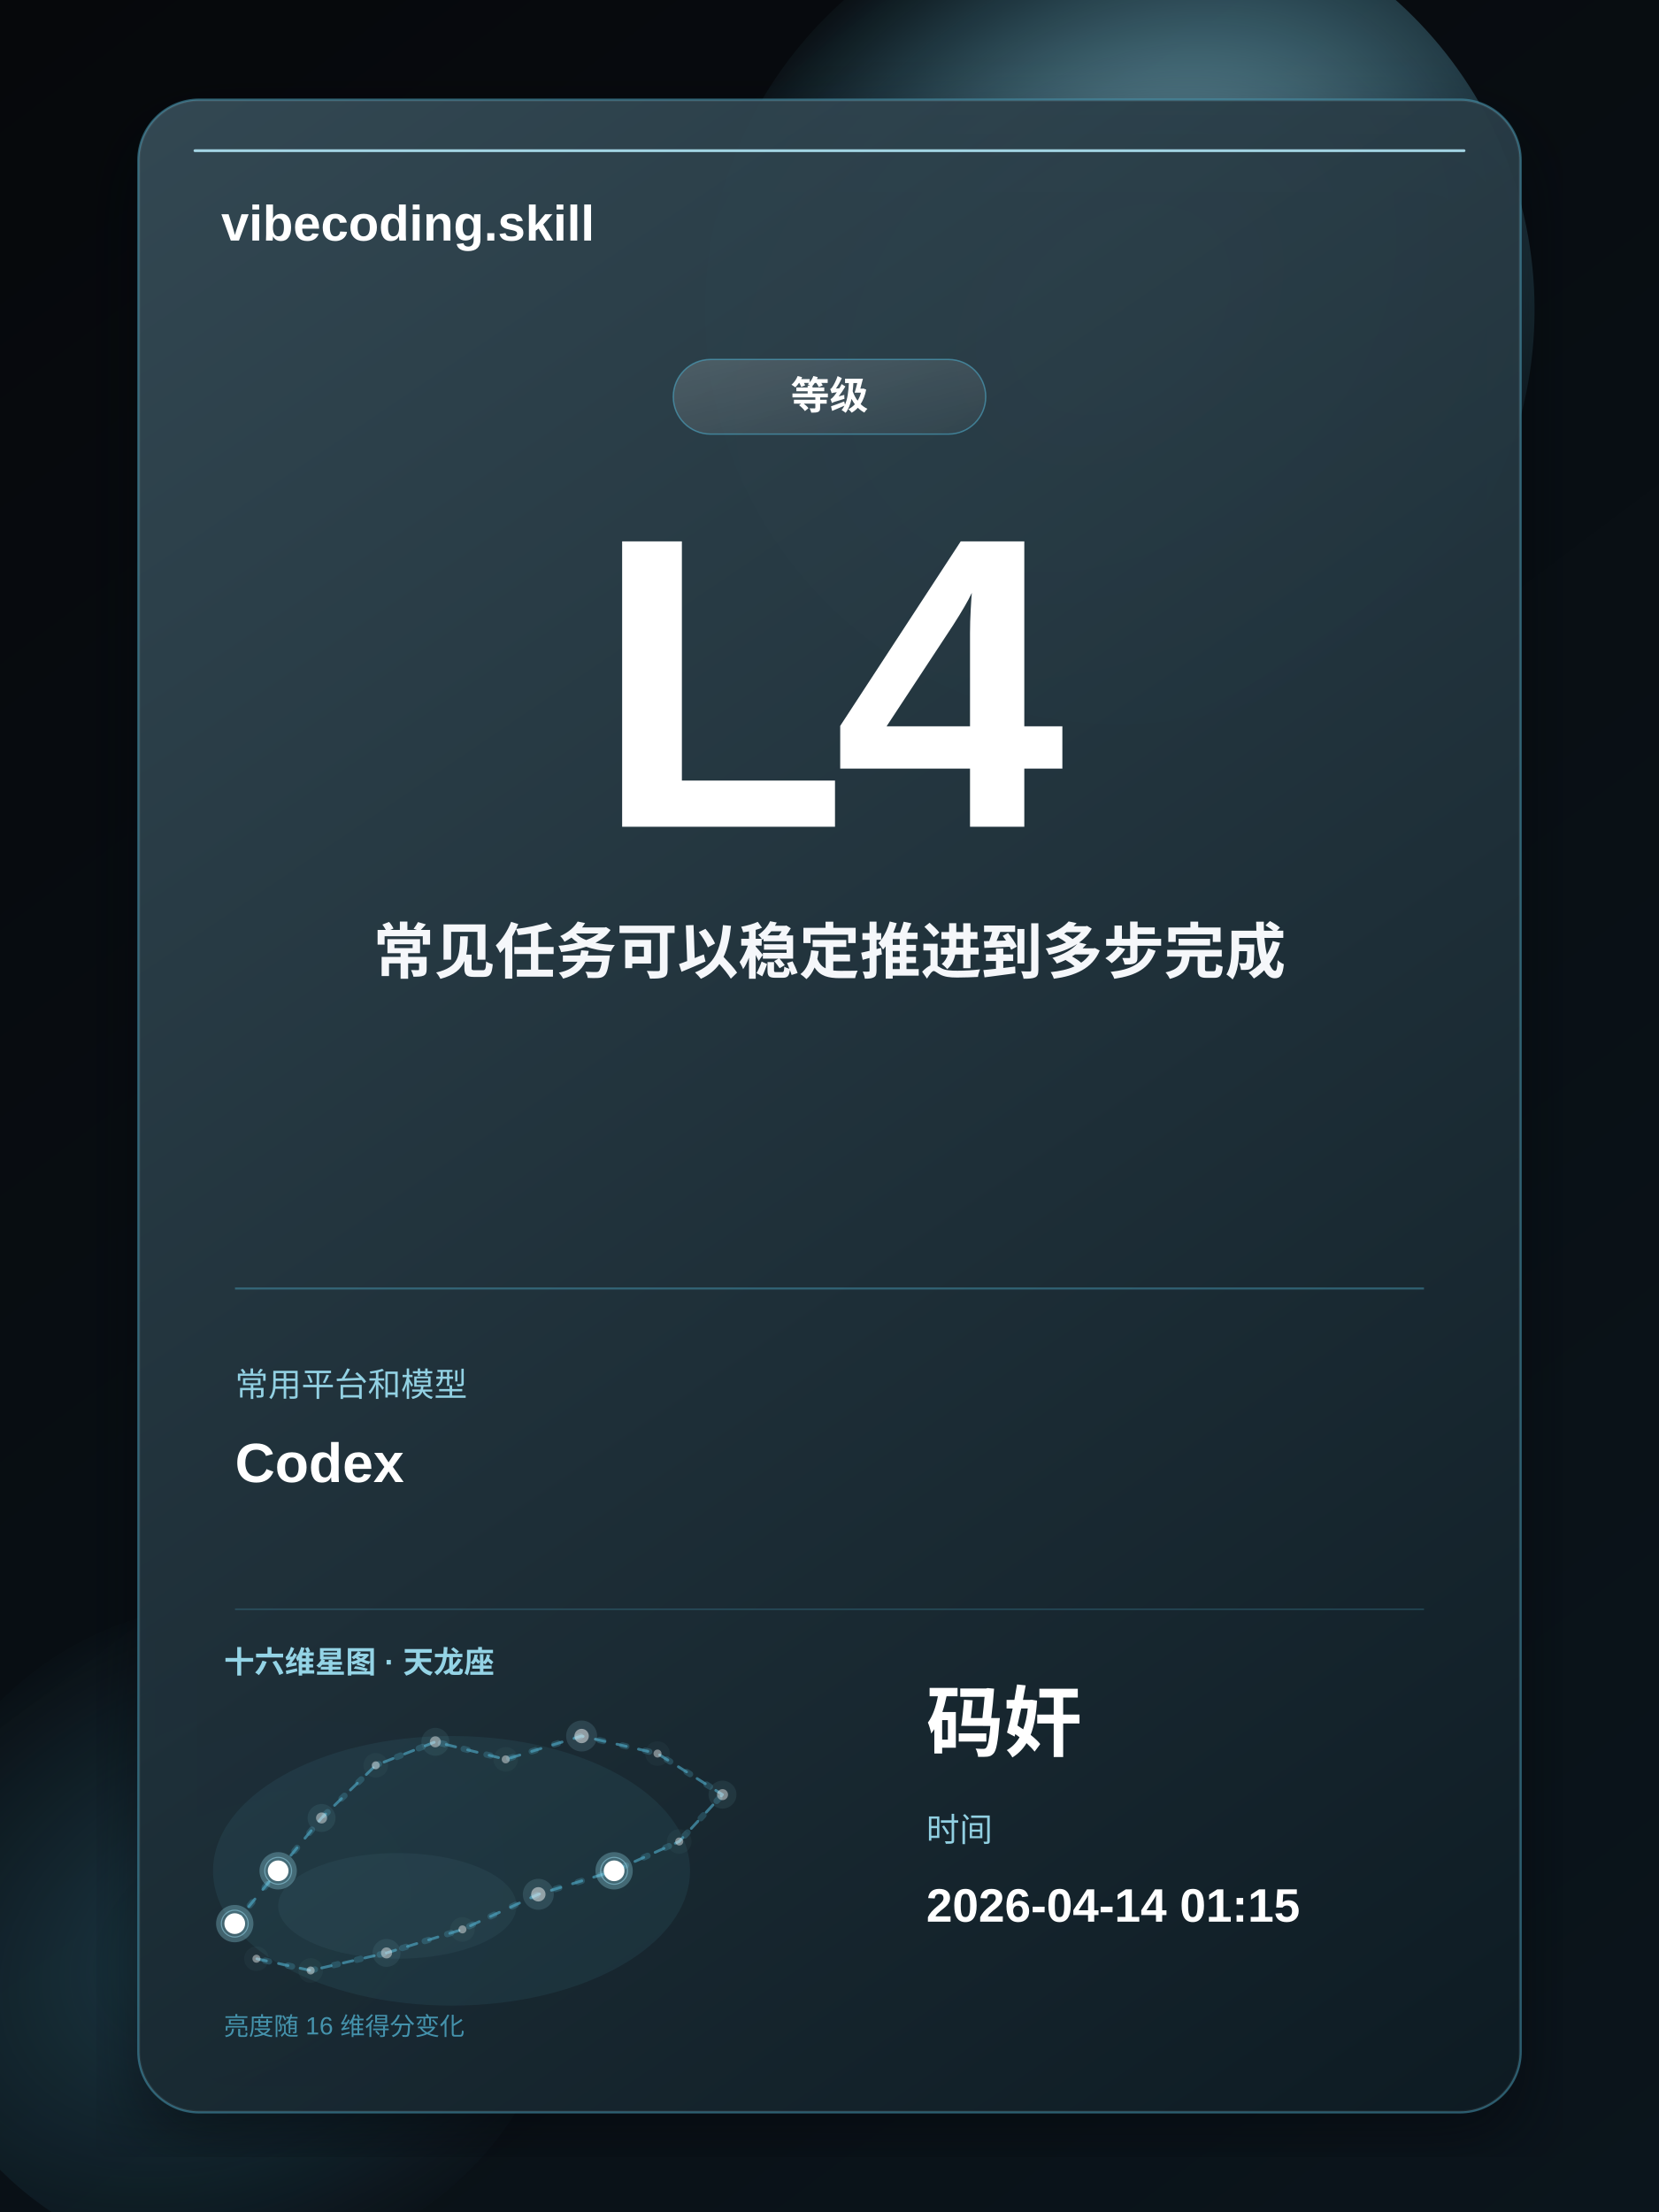
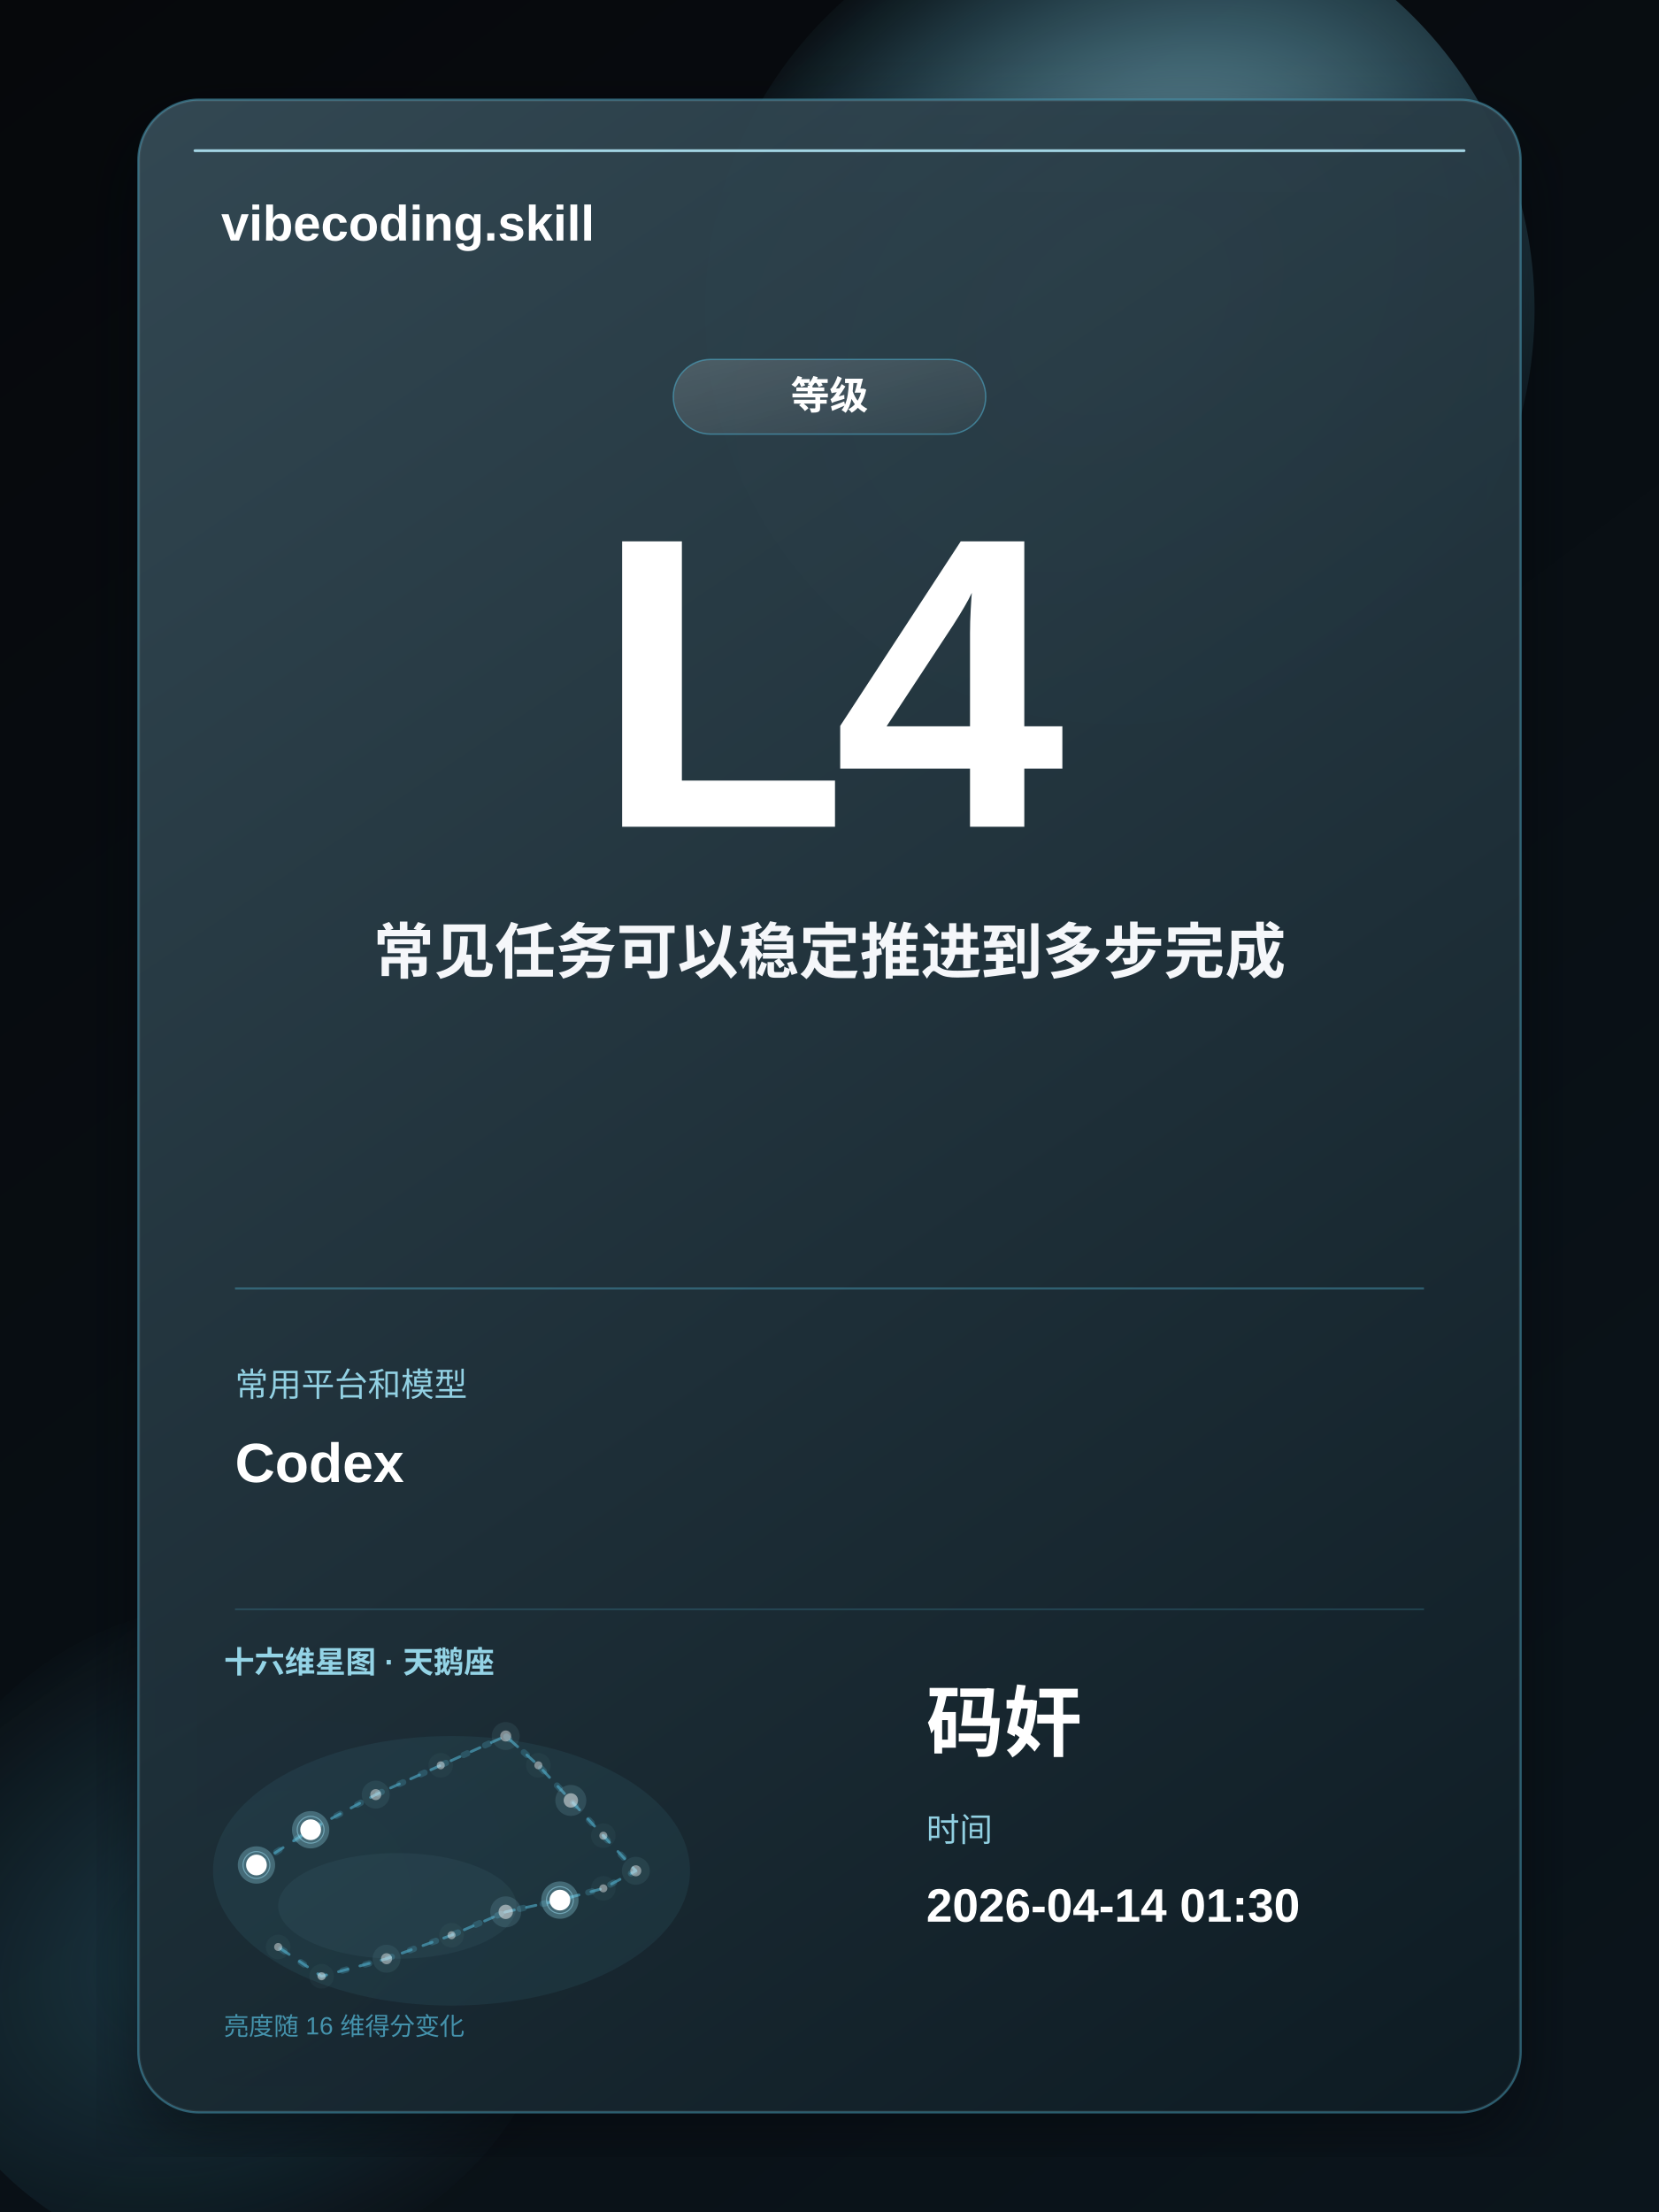
<svg xmlns="http://www.w3.org/2000/svg" width="1200" height="1600" viewBox="0 0 1200 1600" fill="none">
  <defs>
    <linearGradient id="bg" x1="0" y1="0" x2="1200" y2="1600" gradientUnits="userSpaceOnUse">
      <stop stop-color="#06080B" />
      <stop offset="1" stop-color="#0B151C" />
    </linearGradient>
    <radialGradient id="aura" cx="0" cy="0" r="1" gradientUnits="userSpaceOnUse" gradientTransform="translate(810 224) rotate(140) scale(418 312)">
      <stop stop-color="#B6E9F7" stop-opacity="0.88" />
      <stop offset="1" stop-color="#59BFE0" stop-opacity="0" />
    </radialGradient>
    <radialGradient id="auraBottom" cx="0" cy="0" r="1" gradientUnits="userSpaceOnUse" gradientTransform="translate(170 1400) rotate(-28) scale(356 248)">
      <stop stop-color="#59BFE0" stop-opacity="0.24" />
      <stop offset="1" stop-color="#59BFE0" stop-opacity="0" />
    </radialGradient>
    <linearGradient id="panel" x1="122" y1="86" x2="1082" y2="1506" gradientUnits="userSpaceOnUse">
      <stop stop-color="#344A55" stop-opacity="0.96" />
      <stop offset="1" stop-color="#0E1C24" stop-opacity="0.98" />
    </linearGradient>
    <linearGradient id="glass" x1="0" y1="0" x2="1" y2="1">
      <stop stop-color="#FFFFFF" stop-opacity="0.16" />
      <stop offset="1" stop-color="#FFFFFF" stop-opacity="0.04" />
    </linearGradient>
    <filter id="shadow" x="70" y="42" width="1060" height="1518" filterUnits="userSpaceOnUse" color-interpolation-filters="sRGB">
      <feFlood flood-opacity="0" result="BackgroundImageFix" />
      <feColorMatrix in="SourceAlpha" type="matrix" values="0 0 0 0 0 0 0 0 0 0 0 0 0 0 0 0 0 0 127 0" result="hardAlpha" />
      <feOffset dy="24" />
      <feGaussianBlur stdDeviation="26" />
      <feColorMatrix type="matrix" values="0 0 0 0 0.01 0 0 0 0 0.02 0 0 0 0 0.04 0 0 0 0.52 0" />
      <feBlend mode="normal" in2="BackgroundImageFix" result="effect1_dropShadow_0_1" />
      <feBlend mode="normal" in="SourceGraphic" in2="effect1_dropShadow_0_1" result="shape" />
    </filter>
  </defs>
  <rect width="1200" height="1600" fill="url(#bg)" />
  <circle cx="810" cy="224" r="300" fill="url(#aura)" />
  <circle cx="170" cy="1400" r="240" fill="url(#auraBottom)" />
  <g filter="url(#shadow)">
    <rect x="100" y="72" width="1000" height="1456" rx="44" fill="url(#panel)" stroke="rgba(78,169,199,0.48)" stroke-width="1.5" />
    <rect x="101" y="73" width="998" height="1454" rx="43" stroke="rgba(255,255,255,0.06)" />
  </g>
  <rect x="140" y="108" width="920" height="2" rx="1" fill="#B2E8F7" fill-opacity="0.88" />
  <text x="160" y="174" fill="#FFFFFF" font-size="36" font-family="SF Pro Display, PingFang SC, Helvetica Neue, Arial, sans-serif" font-weight="700">vibecoding.skill</text>
  <g>
    <rect x="487" y="260" width="226" height="54" rx="27" fill="url(#glass)" stroke="rgba(78,169,199,0.60)" />
    <text x="600" y="296" fill="#FFFFFF" font-size="28" text-anchor="middle" font-family="SF Pro Text, PingFang SC, Helvetica Neue, Arial, sans-serif" font-weight="600">等级</text>
  </g>
  <text x="600" y="598" fill="#FFFFFF" font-size="300" text-anchor="middle" font-family="SF Pro Display, PingFang SC, Helvetica Neue, Arial, sans-serif" font-weight="700" letter-spacing="-10">L4</text>
  <text x="600" y="704" fill="#F5F7FA" font-size="44" text-anchor="middle" font-family="SF Pro Text, PingFang SC, Helvetica Neue, Arial, sans-serif" font-weight="600">
    <tspan x="600" dy="0">常见任务可以稳定推进到多步完成</tspan>
  </text>
  <line x1="170" y1="932" x2="1030" y2="932" stroke="rgba(78,169,199,0.42)" stroke-width="1.5" />
  <text x="170" y="1010" fill="rgba(159,226,245,0.90)" font-size="24" font-family="SF Pro Text, PingFang SC, Helvetica Neue, Arial, sans-serif" font-weight="500">常用平台和模型</text>
  <text x="170" y="1072" fill="#FFFFFF" font-size="40" font-family="SF Pro Display, PingFang SC, Helvetica Neue, Arial, sans-serif" font-weight="650">Codex</text>
  <line x1="170" y1="1164" x2="1030" y2="1164" stroke="rgba(78,169,199,0.28)" />
-   <text x="162" y="1210" fill="rgba(159,226,245,0.92)" font-size="22" font-family="SF Pro Text, PingFang SC, Helvetica Neue, Arial, sans-serif" font-weight="600">十六维星图 · 天龙座</text>
+   <text x="162" y="1210" fill="rgba(159,226,245,0.92)" font-size="22" font-family="SF Pro Text, PingFang SC, Helvetica Neue, Arial, sans-serif" font-weight="600">十六维星图 · 天鹅座</text>
  <ellipse cx="326.6" cy="1353.2" rx="172.5" ry="97.5" fill="rgba(89,191,224,0.08)" />
  <ellipse cx="287.4" cy="1378.6" rx="86.2" ry="38.2" fill="rgba(159,226,245,0.05)" />
-   <polyline points="169.8,1391.4 201.2,1353.2 232.6,1315.0 271.8,1276.9 314.9,1259.9 365.8,1272.6 420.7,1255.7 475.6,1268.4 522.6,1298.1 491.3,1332.0 444.2,1353.2 389.4,1370.2 334.5,1395.6 279.6,1412.6 224.7,1425.3 185.5,1416.8" fill="none" stroke="rgba(89,191,224,0.22)" stroke-width="4.5" stroke-linecap="round" stroke-linejoin="round" stroke-dasharray="3 14" />
-   <polyline points="169.8,1391.4 201.2,1353.2 232.6,1315.0 271.8,1276.9 314.9,1259.9 365.8,1272.6 420.7,1255.7 475.6,1268.4 522.6,1298.1 491.3,1332.0 444.2,1353.2 389.4,1370.2 334.5,1395.6 279.6,1412.6 224.7,1425.3 185.5,1416.8" fill="none" stroke="rgba(78,169,199,0.64)" stroke-width="2" stroke-linecap="round" stroke-linejoin="round" stroke-dasharray="7 9" />
-   <circle cx="169.8" cy="1391.4" r="13.5" fill="rgba(159,226,245,0.30)" />
-   <circle cx="169.8" cy="1391.4" r="9.7" fill="none" stroke="rgba(159,226,245,0.48)" stroke-width="0.8" />
-   <circle cx="169.8" cy="1391.4" r="7.5" fill="rgba(255,255,255,1.00)" />
-   <circle cx="201.2" cy="1353.2" r="13.5" fill="rgba(159,226,245,0.30)" />
-   <circle cx="201.2" cy="1353.2" r="9.7" fill="none" stroke="rgba(159,226,245,0.48)" stroke-width="0.8" />
-   <circle cx="201.2" cy="1353.2" r="7.5" fill="rgba(255,255,255,1.00)" />
-   <circle cx="232.6" cy="1315.0" r="10.1" fill="rgba(159,226,245,0.08)" />
-   <circle cx="232.6" cy="1315.0" r="4.0" fill="rgba(255,255,255,0.42)" />
-   <circle cx="271.8" cy="1276.9" r="8.9" fill="rgba(159,226,245,0.04)" />
-   <circle cx="271.8" cy="1276.9" r="2.9" fill="rgba(255,255,255,0.42)" />
-   <circle cx="314.9" cy="1259.9" r="10.1" fill="rgba(159,226,245,0.08)" />
-   <circle cx="314.9" cy="1259.9" r="4.0" fill="rgba(255,255,255,0.42)" />
-   <circle cx="365.8" cy="1272.6" r="8.9" fill="rgba(159,226,245,0.04)" />
-   <circle cx="365.8" cy="1272.6" r="2.9" fill="rgba(255,255,255,0.42)" />
-   <circle cx="420.7" cy="1255.7" r="11.2" fill="rgba(159,226,245,0.14)" />
-   <circle cx="420.7" cy="1255.7" r="5.2" fill="rgba(255,255,255,0.48)" />
-   <circle cx="475.6" cy="1268.4" r="8.9" fill="rgba(159,226,245,0.04)" />
-   <circle cx="475.6" cy="1268.4" r="2.9" fill="rgba(255,255,255,0.42)" />
-   <circle cx="522.6" cy="1298.1" r="10.1" fill="rgba(159,226,245,0.08)" />
-   <circle cx="522.6" cy="1298.1" r="4.0" fill="rgba(255,255,255,0.42)" />
-   <circle cx="491.3" cy="1332.0" r="8.9" fill="rgba(159,226,245,0.04)" />
-   <circle cx="491.3" cy="1332.0" r="2.9" fill="rgba(255,255,255,0.42)" />
-   <circle cx="444.2" cy="1353.2" r="13.5" fill="rgba(159,226,245,0.30)" />
-   <circle cx="444.2" cy="1353.2" r="9.7" fill="none" stroke="rgba(159,226,245,0.48)" stroke-width="0.8" />
-   <circle cx="444.2" cy="1353.2" r="7.5" fill="rgba(255,255,255,1.00)" />
-   <circle cx="389.4" cy="1370.2" r="11.2" fill="rgba(159,226,245,0.14)" />
-   <circle cx="389.4" cy="1370.2" r="5.2" fill="rgba(255,255,255,0.48)" />
-   <circle cx="334.5" cy="1395.6" r="8.9" fill="rgba(159,226,245,0.04)" />
-   <circle cx="334.5" cy="1395.6" r="2.9" fill="rgba(255,255,255,0.42)" />
-   <circle cx="279.6" cy="1412.6" r="10.1" fill="rgba(159,226,245,0.08)" />
-   <circle cx="279.6" cy="1412.6" r="4.0" fill="rgba(255,255,255,0.42)" />
-   <circle cx="224.7" cy="1425.3" r="8.9" fill="rgba(159,226,245,0.04)" />
-   <circle cx="224.7" cy="1425.3" r="2.9" fill="rgba(255,255,255,0.42)" />
-   <circle cx="185.5" cy="1416.8" r="8.9" fill="rgba(159,226,245,0.04)" />
-   <circle cx="185.5" cy="1416.8" r="2.9" fill="rgba(255,255,255,0.42)" />
+   <polyline points="185.5,1349.0 224.7,1323.5 271.8,1298.1 318.8,1276.9 365.8,1255.7 389.4,1276.9 412.9,1302.3 436.4,1327.8 459.9,1353.2 436.4,1365.9 405.0,1374.4 365.8,1382.9 326.6,1399.8 279.6,1416.8 232.6,1429.5 201.2,1408.3" fill="none" stroke="rgba(89,191,224,0.22)" stroke-width="4.5" stroke-linecap="round" stroke-linejoin="round" stroke-dasharray="3 14" />
+   <polyline points="185.5,1349.0 224.7,1323.5 271.8,1298.1 318.8,1276.9 365.8,1255.7 389.4,1276.9 412.9,1302.3 436.4,1327.8 459.9,1353.2 436.4,1365.9 405.0,1374.4 365.8,1382.9 326.6,1399.8 279.6,1416.8 232.6,1429.5 201.2,1408.3" fill="none" stroke="rgba(78,169,199,0.64)" stroke-width="2" stroke-linecap="round" stroke-linejoin="round" stroke-dasharray="7 9" />
+   <circle cx="185.5" cy="1349.0" r="13.5" fill="rgba(159,226,245,0.30)" />
+   <circle cx="185.5" cy="1349.0" r="9.7" fill="none" stroke="rgba(159,226,245,0.48)" stroke-width="0.8" />
+   <circle cx="185.5" cy="1349.0" r="7.5" fill="rgba(255,255,255,1.00)" />
+   <circle cx="224.7" cy="1323.5" r="13.5" fill="rgba(159,226,245,0.30)" />
+   <circle cx="224.7" cy="1323.5" r="9.7" fill="none" stroke="rgba(159,226,245,0.48)" stroke-width="0.8" />
+   <circle cx="224.7" cy="1323.5" r="7.5" fill="rgba(255,255,255,1.00)" />
+   <circle cx="271.8" cy="1298.1" r="10.1" fill="rgba(159,226,245,0.08)" />
+   <circle cx="271.8" cy="1298.1" r="4.0" fill="rgba(255,255,255,0.42)" />
+   <circle cx="318.8" cy="1276.9" r="8.9" fill="rgba(159,226,245,0.04)" />
+   <circle cx="318.8" cy="1276.9" r="2.9" fill="rgba(255,255,255,0.42)" />
+   <circle cx="365.8" cy="1255.7" r="10.1" fill="rgba(159,226,245,0.08)" />
+   <circle cx="365.8" cy="1255.7" r="4.0" fill="rgba(255,255,255,0.42)" />
+   <circle cx="389.4" cy="1276.9" r="8.9" fill="rgba(159,226,245,0.04)" />
+   <circle cx="389.4" cy="1276.9" r="2.9" fill="rgba(255,255,255,0.42)" />
+   <circle cx="412.9" cy="1302.3" r="11.2" fill="rgba(159,226,245,0.14)" />
+   <circle cx="412.9" cy="1302.3" r="5.2" fill="rgba(255,255,255,0.48)" />
+   <circle cx="436.4" cy="1327.8" r="8.9" fill="rgba(159,226,245,0.04)" />
+   <circle cx="436.4" cy="1327.8" r="2.9" fill="rgba(255,255,255,0.42)" />
+   <circle cx="459.9" cy="1353.2" r="10.1" fill="rgba(159,226,245,0.08)" />
+   <circle cx="459.9" cy="1353.2" r="4.0" fill="rgba(255,255,255,0.42)" />
+   <circle cx="436.4" cy="1365.9" r="8.9" fill="rgba(159,226,245,0.04)" />
+   <circle cx="436.4" cy="1365.9" r="2.9" fill="rgba(255,255,255,0.42)" />
+   <circle cx="405.0" cy="1374.4" r="13.5" fill="rgba(159,226,245,0.30)" />
+   <circle cx="405.0" cy="1374.4" r="9.7" fill="none" stroke="rgba(159,226,245,0.48)" stroke-width="0.8" />
+   <circle cx="405.0" cy="1374.4" r="7.5" fill="rgba(255,255,255,1.00)" />
+   <circle cx="365.8" cy="1382.9" r="11.2" fill="rgba(159,226,245,0.14)" />
+   <circle cx="365.8" cy="1382.9" r="5.2" fill="rgba(255,255,255,0.48)" />
+   <circle cx="326.6" cy="1399.8" r="8.9" fill="rgba(159,226,245,0.04)" />
+   <circle cx="326.6" cy="1399.8" r="2.9" fill="rgba(255,255,255,0.42)" />
+   <circle cx="279.6" cy="1416.8" r="10.1" fill="rgba(159,226,245,0.08)" />
+   <circle cx="279.6" cy="1416.8" r="4.0" fill="rgba(255,255,255,0.42)" />
+   <circle cx="232.6" cy="1429.5" r="8.9" fill="rgba(159,226,245,0.04)" />
+   <circle cx="232.6" cy="1429.5" r="2.9" fill="rgba(255,255,255,0.42)" />
+   <circle cx="201.2" cy="1408.3" r="8.9" fill="rgba(159,226,245,0.04)" />
+   <circle cx="201.2" cy="1408.3" r="2.9" fill="rgba(255,255,255,0.42)" />
  <text x="162" y="1472" fill="rgba(78,169,199,0.82)" font-size="18" font-family="SF Pro Text, PingFang SC, Helvetica Neue, Arial, sans-serif" font-weight="500">亮度随 16 维得分变化</text>
  <text x="670" y="1266" fill="#FFFFFF" font-size="56" font-family="SF Pro Display, PingFang SC, Helvetica Neue, Arial, sans-serif" font-weight="650">码奸</text>
  <text x="670" y="1332" fill="rgba(159,226,245,0.90)" font-size="24" font-family="SF Pro Text, PingFang SC, Helvetica Neue, Arial, sans-serif" font-weight="500">时间</text>
-   <text x="670" y="1390" fill="#FFFFFF" font-size="34" font-family="SF Pro Text, PingFang SC, Helvetica Neue, Arial, sans-serif" font-weight="600">2026-04-14 01:15</text>
+   <text x="670" y="1390" fill="#FFFFFF" font-size="34" font-family="SF Pro Text, PingFang SC, Helvetica Neue, Arial, sans-serif" font-weight="600">2026-04-14 01:30</text>
</svg>
